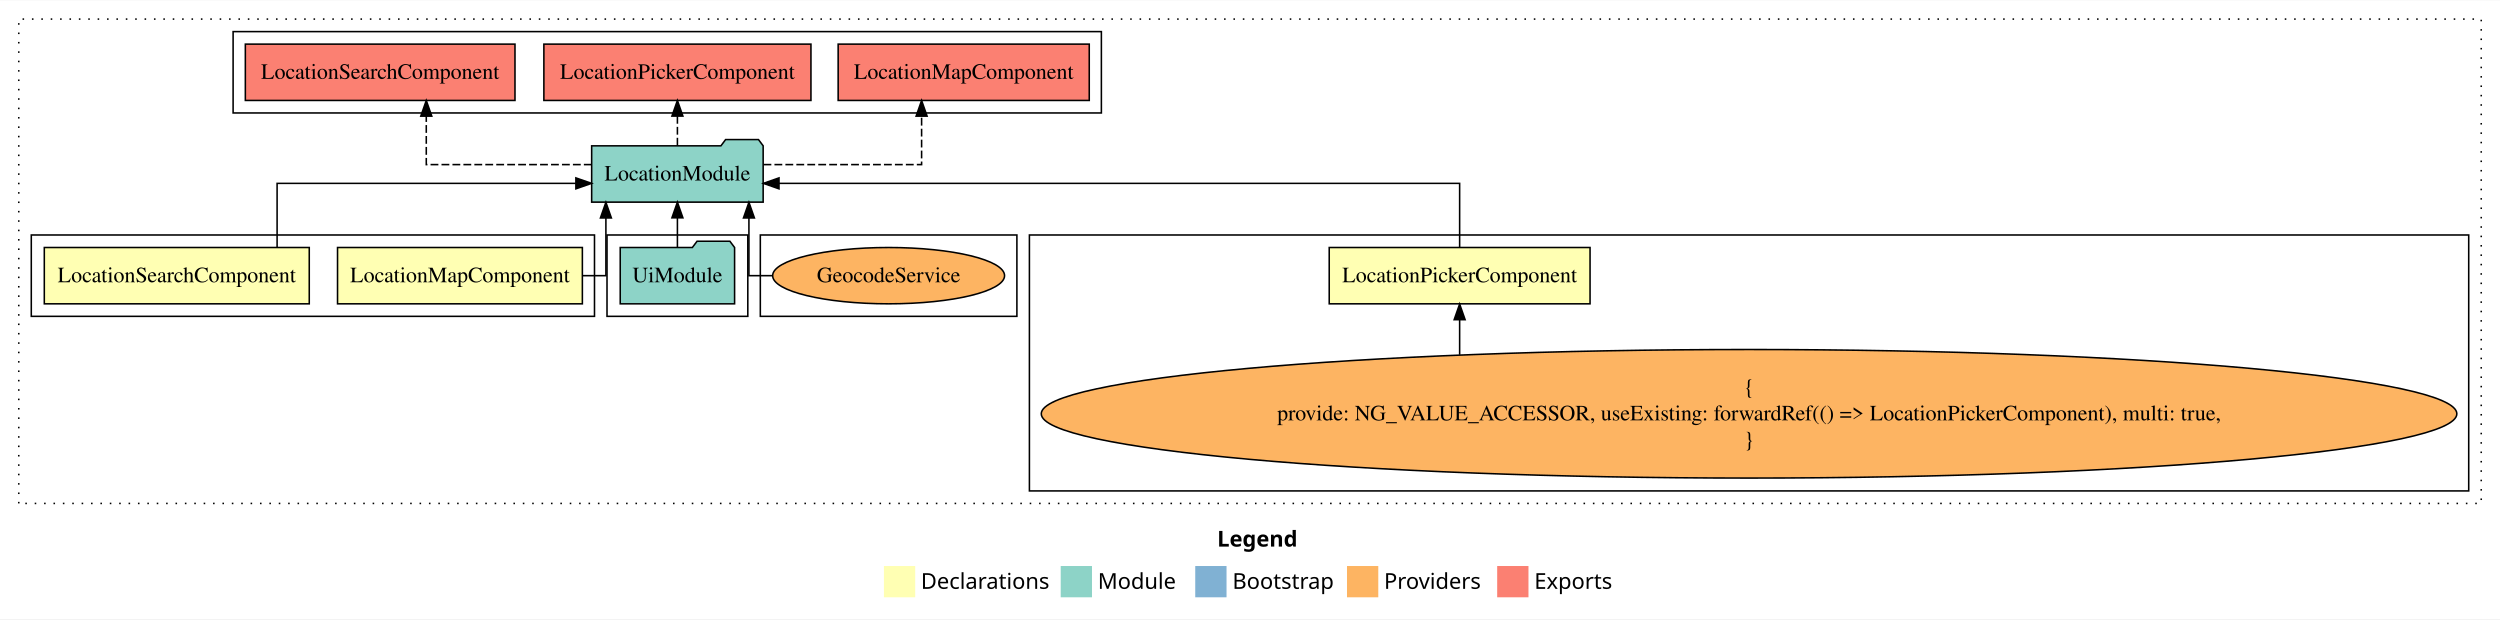
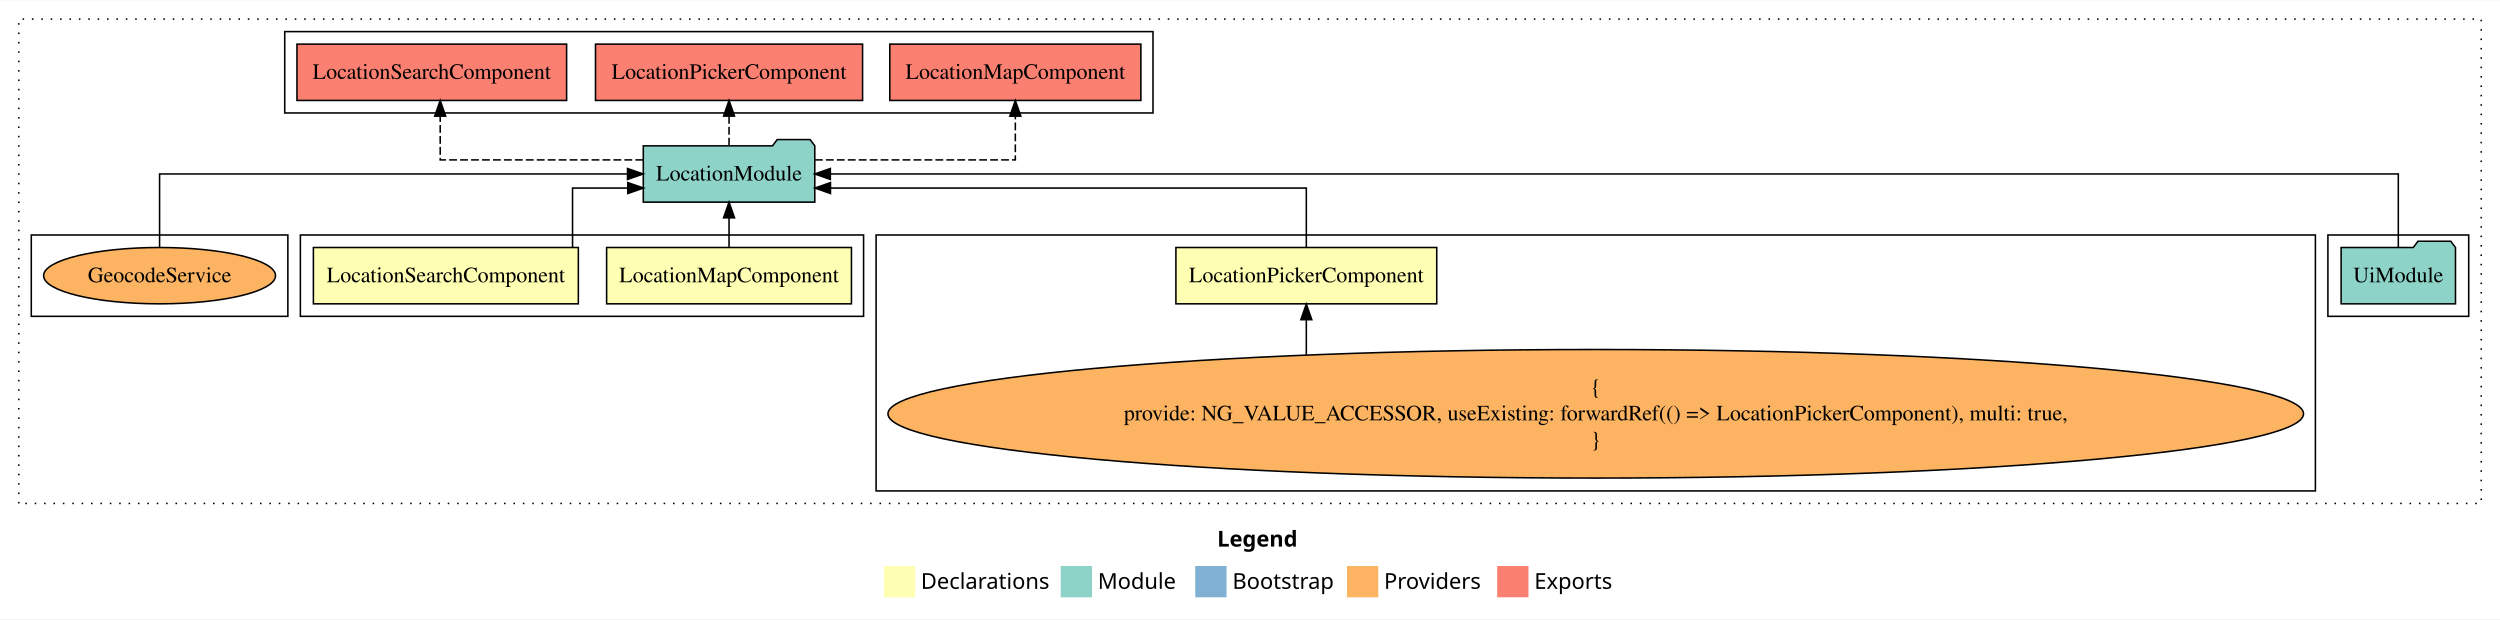
<svg xmlns="http://www.w3.org/2000/svg" width="1598pt" height="396pt" viewBox="0.00 0.00 1598.00 395.59">
  <g id="graph0" class="graph" transform="scale(1 1) rotate(0) translate(4 391.59)">
    <polygon fill="white" stroke="transparent" points="-4,4 -4,-391.59 1594,-391.59 1594,4 -4,4" />
    <text text-anchor="start" x="774.01" y="-42.4" font-family="sans-serif" font-weight="bold" font-size="14.00">Legend</text>
    <polygon fill="#ffffb3" stroke="transparent" points="561,-10 561,-30 581,-30 581,-10 561,-10" />
    <text text-anchor="start" x="584.63" y="-15.4" font-family="sans-serif" font-size="14.00">  Declarations</text>
    <polygon fill="#8dd3c7" stroke="transparent" points="674,-10 674,-30 694,-30 694,-10 674,-10" />
    <text text-anchor="start" x="697.73" y="-15.4" font-family="sans-serif" font-size="14.00">  Module</text>
    <polygon fill="#80b1d3" stroke="transparent" points="760,-10 760,-30 780,-30 780,-10 760,-10" />
    <text text-anchor="start" x="783.78" y="-15.4" font-family="sans-serif" font-size="14.00">  Bootstrap</text>
    <polygon fill="#fdb462" stroke="transparent" points="857,-10 857,-30 877,-30 877,-10 857,-10" />
    <text text-anchor="start" x="880.67" y="-15.4" font-family="sans-serif" font-size="14.00">  Providers</text>
    <polygon fill="#fb8072" stroke="transparent" points="953,-10 953,-30 973,-30 973,-10 953,-10" />
    <text text-anchor="start" x="976.73" y="-15.4" font-family="sans-serif" font-size="14.00">  Exports</text>
    <g id="clust1" class="cluster">
      <polygon fill="none" stroke="black" stroke-dasharray="1,5" points="8,-70 8,-379.59 1582,-379.59 1582,-70 8,-70" />
    </g>
-     <g id="clust7" class="cluster">
-       <polygon fill="none" stroke="black" points="145,-319.59 145,-371.59 700,-371.59 700,-319.59 145,-319.59" />
+     <g id="clust6" class="cluster">
+       <polygon fill="none" stroke="black" points="1484,-189.59 1484,-241.59 1574,-241.59 1574,-189.59 1484,-189.59" />
    </g>
    <g id="clust4" class="cluster">
-       <polygon fill="none" stroke="black" points="654,-78 654,-241.59 1574,-241.59 1574,-78 654,-78" />
+       <polygon fill="none" stroke="black" points="556,-78 556,-241.59 1476,-241.59 1476,-78 556,-78" />
+     </g>
+     <g id="clust2" class="cluster">
+       <polygon fill="none" stroke="black" points="188,-189.59 188,-241.59 548,-241.59 548,-189.59 188,-189.59" />
+     </g>
+     <g id="clust7" class="cluster">
+       <polygon fill="none" stroke="black" points="178,-319.59 178,-371.59 733,-371.59 733,-319.59 178,-319.59" />
    </g>
    <g id="clust9" class="cluster">
-       <polygon fill="none" stroke="black" points="482,-189.59 482,-241.59 646,-241.59 646,-189.59 482,-189.59" />
-     </g>
-     <g id="clust6" class="cluster">
-       <polygon fill="none" stroke="black" points="384,-189.59 384,-241.59 474,-241.59 474,-189.59 384,-189.59" />
-     </g>
-     <g id="clust2" class="cluster">
-       <polygon fill="none" stroke="black" points="16,-189.59 16,-241.59 376,-241.59 376,-189.59 16,-189.59" />
+       <polygon fill="none" stroke="black" points="16,-189.59 16,-241.59 180,-241.59 180,-189.59 16,-189.59" />
    </g>
    <g id="node1" class="node">
-       <polygon fill="#ffffb3" stroke="black" points="368.25,-233.59 211.75,-233.59 211.75,-197.59 368.25,-197.59 368.25,-233.59" />
-       <text text-anchor="middle" x="290" y="-211.39" font-family="Times,serif" font-size="14.00">LocationMapComponent</text>
+       <polygon fill="#ffffb3" stroke="black" points="540.25,-233.59 383.75,-233.59 383.75,-197.59 540.25,-197.59 540.25,-233.59" />
+       <text text-anchor="middle" x="462" y="-211.39" font-family="Times,serif" font-size="14.00">LocationMapComponent</text>
    </g>
    <g id="node4" class="node">
-       <polygon fill="#8dd3c7" stroke="black" points="483.81,-298.59 480.81,-302.59 459.81,-302.59 456.81,-298.59 374.19,-298.59 374.19,-262.59 483.81,-262.59 483.81,-298.59" />
-       <text text-anchor="middle" x="429" y="-276.39" font-family="Times,serif" font-size="14.00">LocationModule</text>
+       <polygon fill="#8dd3c7" stroke="black" points="516.81,-298.59 513.81,-302.59 492.81,-302.59 489.81,-298.59 407.19,-298.59 407.19,-262.59 516.81,-262.59 516.81,-298.59" />
+       <text text-anchor="middle" x="462" y="-276.39" font-family="Times,serif" font-size="14.00">LocationModule</text>
    </g>
    <g id="edge1" class="edge">
-       <path fill="none" stroke="black" d="M368.3,-215.59C377.27,-215.59 383.29,-215.59 383.29,-215.59 383.29,-215.59 383.29,-252.48 383.29,-252.48" />
-       <polygon fill="black" stroke="black" points="379.79,-252.48 383.29,-262.48 386.79,-252.48 379.79,-252.48" />
+       <path fill="none" stroke="black" d="M462,-233.7C462,-233.7 462,-252.58 462,-252.58" />
+       <polygon fill="black" stroke="black" points="458.5,-252.58 462,-262.58 465.5,-252.58 458.5,-252.58" />
    </g>
    <g id="node2" class="node">
-       <polygon fill="#ffffb3" stroke="black" points="1012.36,-233.59 845.64,-233.59 845.64,-197.59 1012.36,-197.59 1012.36,-233.59" />
-       <text text-anchor="middle" x="929" y="-211.39" font-family="Times,serif" font-size="14.00">LocationPickerComponent</text>
+       <polygon fill="#ffffb3" stroke="black" points="914.36,-233.59 747.64,-233.59 747.64,-197.59 914.36,-197.59 914.36,-233.59" />
+       <text text-anchor="middle" x="831" y="-211.39" font-family="Times,serif" font-size="14.00">LocationPickerComponent</text>
    </g>
    <g id="edge2" class="edge">
-       <path fill="none" stroke="black" d="M929,-233.61C929,-250.96 929,-274.59 929,-274.59 929,-274.59 493.94,-274.59 493.94,-274.59" />
-       <polygon fill="black" stroke="black" points="493.94,-271.09 483.94,-274.59 493.94,-278.09 493.94,-271.09" />
+       <path fill="none" stroke="black" d="M831,-233.62C831,-249.99 831,-271.59 831,-271.59 831,-271.59 526.84,-271.59 526.84,-271.59" />
+       <polygon fill="black" stroke="black" points="526.84,-268.09 516.84,-271.59 526.84,-275.09 526.84,-268.09" />
    </g>
    <g id="node3" class="node">
-       <polygon fill="#ffffb3" stroke="black" points="193.68,-233.59 24.32,-233.59 24.32,-197.59 193.68,-197.59 193.68,-233.59" />
-       <text text-anchor="middle" x="109" y="-211.39" font-family="Times,serif" font-size="14.00">LocationSearchComponent</text>
+       <polygon fill="#ffffb3" stroke="black" points="365.68,-233.59 196.32,-233.59 196.32,-197.59 365.68,-197.59 365.68,-233.59" />
+       <text text-anchor="middle" x="281" y="-211.39" font-family="Times,serif" font-size="14.00">LocationSearchComponent</text>
    </g>
    <g id="edge4" class="edge">
-       <path fill="none" stroke="black" d="M173.12,-233.61C173.12,-250.96 173.12,-274.59 173.12,-274.59 173.12,-274.59 364.11,-274.59 364.11,-274.59" />
-       <polygon fill="black" stroke="black" points="364.11,-278.09 374.11,-274.59 364.11,-271.09 364.11,-278.09" />
+       <path fill="none" stroke="black" d="M361.97,-233.62C361.97,-249.99 361.97,-271.59 361.97,-271.59 361.97,-271.59 397.3,-271.59 397.3,-271.59" />
+       <polygon fill="black" stroke="black" points="397.3,-275.09 407.3,-271.59 397.3,-268.09 397.3,-275.09" />
    </g>
    <g id="node7" class="node">
-       <polygon fill="#fb8072" stroke="black" points="692.25,-363.59 531.75,-363.59 531.75,-327.59 692.25,-327.59 692.25,-363.59" />
-       <text text-anchor="middle" x="612" y="-341.39" font-family="Times,serif" font-size="14.00">LocationMapComponent </text>
+       <polygon fill="#fb8072" stroke="black" points="725.25,-363.59 564.75,-363.59 564.75,-327.59 725.25,-327.59 725.25,-363.59" />
+       <text text-anchor="middle" x="645" y="-341.39" font-family="Times,serif" font-size="14.00">LocationMapComponent </text>
    </g>
    <g id="edge6" class="edge">
-       <path fill="none" stroke="black" stroke-dasharray="5,2" d="M484.03,-286.59C528.97,-286.59 585.09,-286.59 585.09,-286.59 585.09,-286.59 585.09,-317.57 585.09,-317.57" />
-       <polygon fill="black" stroke="black" points="581.59,-317.57 585.09,-327.57 588.59,-317.57 581.59,-317.57" />
+       <path fill="none" stroke="black" stroke-dasharray="5,2" d="M516.91,-289.59C570.81,-289.59 645,-289.59 645,-289.59 645,-289.59 645,-317.56 645,-317.56" />
+       <polygon fill="black" stroke="black" points="641.5,-317.56 645,-327.56 648.5,-317.56 641.5,-317.56" />
    </g>
    <g id="node8" class="node">
-       <polygon fill="#fb8072" stroke="black" points="514.36,-363.59 343.64,-363.59 343.64,-327.59 514.36,-327.59 514.36,-363.59" />
-       <text text-anchor="middle" x="429" y="-341.39" font-family="Times,serif" font-size="14.00">LocationPickerComponent </text>
+       <polygon fill="#fb8072" stroke="black" points="547.36,-363.59 376.64,-363.59 376.64,-327.59 547.36,-327.59 547.36,-363.59" />
+       <text text-anchor="middle" x="462" y="-341.39" font-family="Times,serif" font-size="14.00">LocationPickerComponent </text>
    </g>
    <g id="edge7" class="edge">
-       <path fill="none" stroke="black" stroke-dasharray="5,2" d="M429,-298.7C429,-298.7 429,-317.58 429,-317.58" />
-       <polygon fill="black" stroke="black" points="425.5,-317.58 429,-327.58 432.5,-317.58 425.5,-317.58" />
+       <path fill="none" stroke="black" stroke-dasharray="5,2" d="M462,-298.7C462,-298.7 462,-317.58 462,-317.58" />
+       <polygon fill="black" stroke="black" points="458.5,-317.58 462,-327.58 465.5,-317.58 458.5,-317.58" />
    </g>
    <g id="node9" class="node">
-       <polygon fill="#fb8072" stroke="black" points="325.18,-363.59 152.82,-363.59 152.82,-327.59 325.18,-327.59 325.18,-363.59" />
-       <text text-anchor="middle" x="239" y="-341.39" font-family="Times,serif" font-size="14.00">LocationSearchComponent </text>
+       <polygon fill="#fb8072" stroke="black" points="358.18,-363.59 185.82,-363.59 185.82,-327.59 358.18,-327.59 358.18,-363.59" />
+       <text text-anchor="middle" x="272" y="-341.39" font-family="Times,serif" font-size="14.00">LocationSearchComponent </text>
    </g>
    <g id="edge8" class="edge">
-       <path fill="none" stroke="black" stroke-dasharray="5,2" d="M374.21,-286.59C327.71,-286.59 268.48,-286.59 268.48,-286.59 268.48,-286.59 268.48,-317.57 268.48,-317.57" />
-       <polygon fill="black" stroke="black" points="264.98,-317.57 268.48,-327.57 271.98,-317.57 264.98,-317.57" />
+       <path fill="none" stroke="black" stroke-dasharray="5,2" d="M407.11,-289.59C352.68,-289.59 277.38,-289.59 277.38,-289.59 277.38,-289.59 277.38,-317.56 277.38,-317.56" />
+       <polygon fill="black" stroke="black" points="273.88,-317.56 277.38,-327.56 280.88,-317.56 273.88,-317.56" />
    </g>
    <g id="node5" class="node">
-       <ellipse fill="#fdb462" stroke="black" cx="1114" cy="-127.3" rx="452.42" ry="41.09" />
-       <text text-anchor="middle" x="1114" y="-139.9" font-family="Times,serif" font-size="14.00">{</text>
-       <text text-anchor="middle" x="1114" y="-123.1" font-family="Times,serif" font-size="14.00">    provide: NG_VALUE_ACCESSOR, useExisting: forwardRef(() =&gt; LocationPickerComponent), multi: true,</text>
-       <text text-anchor="middle" x="1114" y="-106.3" font-family="Times,serif" font-size="14.00">}</text>
+       <ellipse fill="#fdb462" stroke="black" cx="1016" cy="-127.3" rx="452.42" ry="41.09" />
+       <text text-anchor="middle" x="1016" y="-139.9" font-family="Times,serif" font-size="14.00">{</text>
+       <text text-anchor="middle" x="1016" y="-123.1" font-family="Times,serif" font-size="14.00">    provide: NG_VALUE_ACCESSOR, useExisting: forwardRef(() =&gt; LocationPickerComponent), multi: true,</text>
+       <text text-anchor="middle" x="1016" y="-106.3" font-family="Times,serif" font-size="14.00">}</text>
    </g>
    <g id="edge3" class="edge">
-       <path fill="none" stroke="black" d="M929,-165C929,-165 929,-187.45 929,-187.45" />
-       <polygon fill="black" stroke="black" points="925.5,-187.45 929,-197.45 932.5,-187.45 925.5,-187.45" />
+       <path fill="none" stroke="black" d="M831,-165C831,-165 831,-187.45 831,-187.45" />
+       <polygon fill="black" stroke="black" points="827.5,-187.45 831,-197.45 834.5,-187.45 827.5,-187.45" />
    </g>
    <g id="node6" class="node">
-       <polygon fill="#8dd3c7" stroke="black" points="465.55,-233.59 462.55,-237.59 441.55,-237.59 438.55,-233.59 392.45,-233.59 392.45,-197.59 465.55,-197.59 465.55,-233.59" />
-       <text text-anchor="middle" x="429" y="-211.39" font-family="Times,serif" font-size="14.00">UiModule</text>
+       <polygon fill="#8dd3c7" stroke="black" points="1565.55,-233.59 1562.55,-237.59 1541.55,-237.59 1538.55,-233.59 1492.45,-233.59 1492.45,-197.59 1565.55,-197.59 1565.55,-233.59" />
+       <text text-anchor="middle" x="1529" y="-211.39" font-family="Times,serif" font-size="14.00">UiModule</text>
    </g>
    <g id="edge5" class="edge">
-       <path fill="none" stroke="black" d="M429,-233.7C429,-233.7 429,-252.58 429,-252.58" />
-       <polygon fill="black" stroke="black" points="425.5,-252.58 429,-262.58 432.5,-252.58 425.5,-252.58" />
+       <path fill="none" stroke="black" d="M1529,-233.7C1529,-252.93 1529,-280.59 1529,-280.59 1529,-280.59 526.75,-280.59 526.75,-280.59" />
+       <polygon fill="black" stroke="black" points="526.75,-277.09 516.75,-280.59 526.75,-284.09 526.75,-277.09" />
    </g>
    <g id="node10" class="node">
-       <ellipse fill="#fdb462" stroke="black" cx="564" cy="-215.59" rx="74.12" ry="18" />
-       <text text-anchor="middle" x="564" y="-211.39" font-family="Times,serif" font-size="14.00">GeocodeService</text>
+       <ellipse fill="#fdb462" stroke="black" cx="98" cy="-215.59" rx="74.12" ry="18" />
+       <text text-anchor="middle" x="98" y="-211.39" font-family="Times,serif" font-size="14.00">GeocodeService</text>
    </g>
    <g id="edge9" class="edge">
-       <path fill="none" stroke="black" d="M489.46,-215.59C480.65,-215.59 474.71,-215.59 474.71,-215.59 474.71,-215.59 474.71,-252.48 474.71,-252.48" />
-       <polygon fill="black" stroke="black" points="471.22,-252.48 474.71,-262.48 478.22,-252.48 471.22,-252.48" />
+       <path fill="none" stroke="black" d="M98,-233.7C98,-252.93 98,-280.59 98,-280.59 98,-280.59 397.11,-280.59 397.11,-280.59" />
+       <polygon fill="black" stroke="black" points="397.11,-284.09 407.11,-280.59 397.11,-277.09 397.11,-284.09" />
    </g>
  </g>
</svg>
